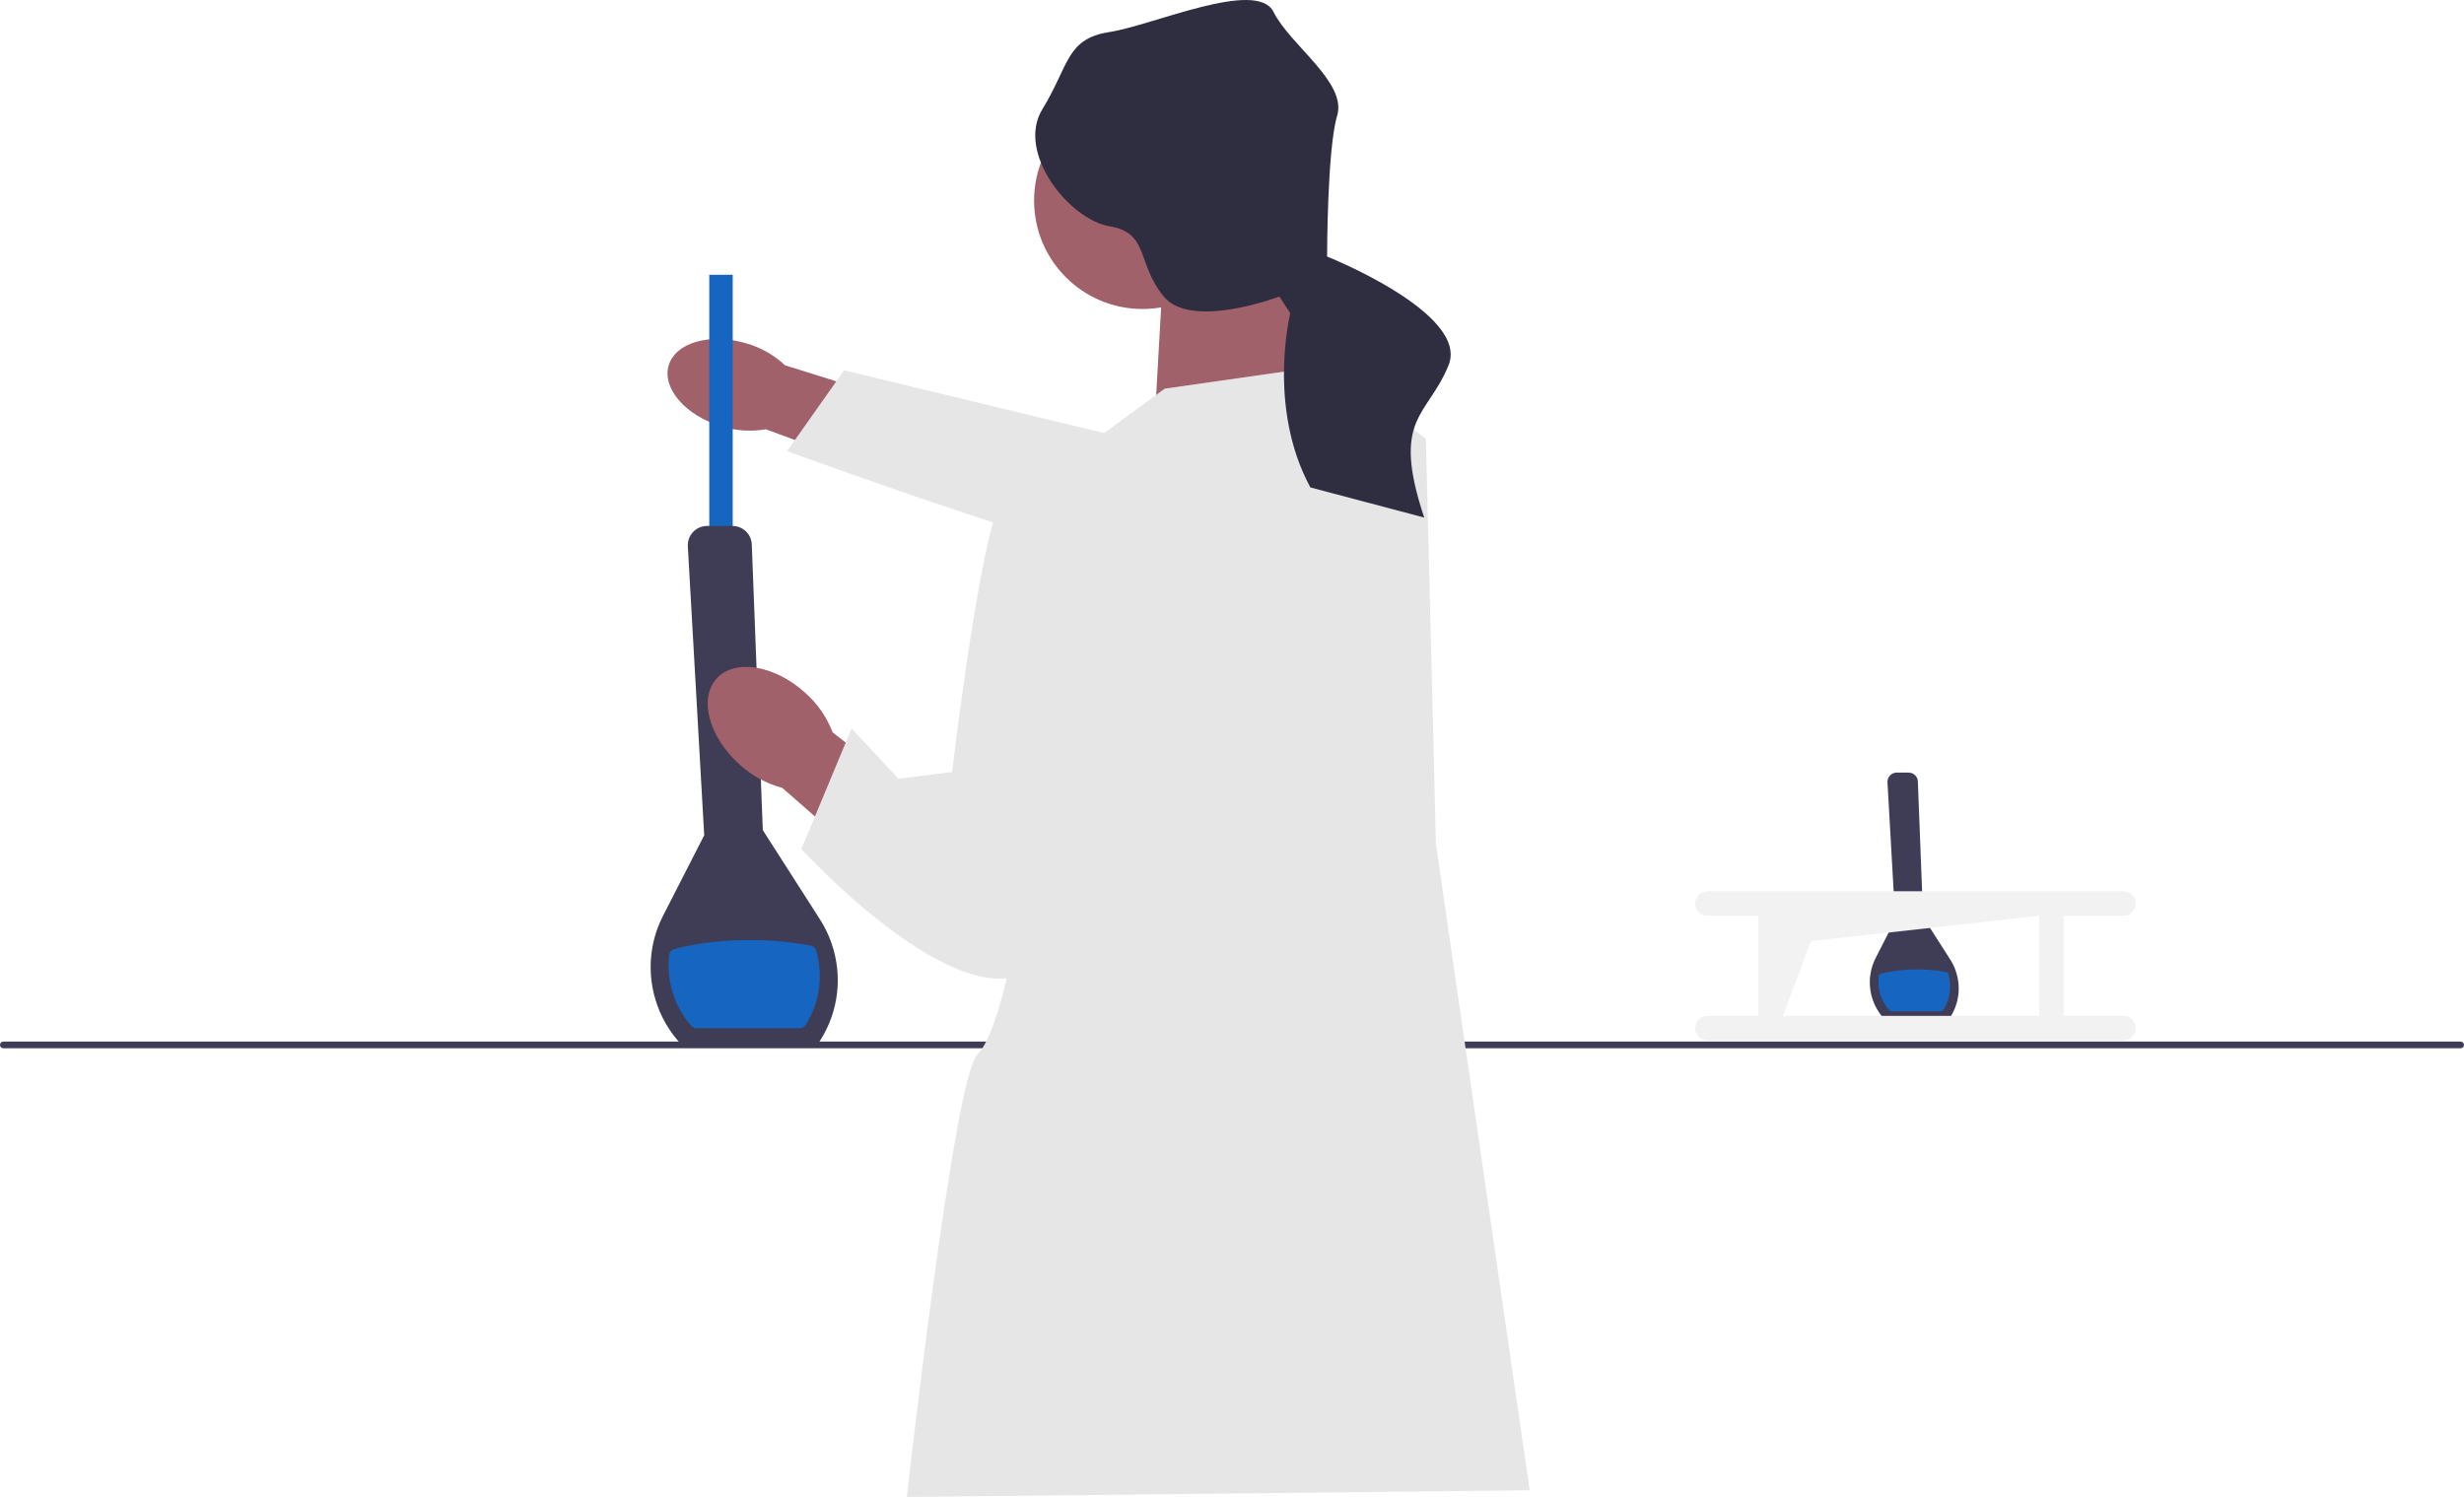
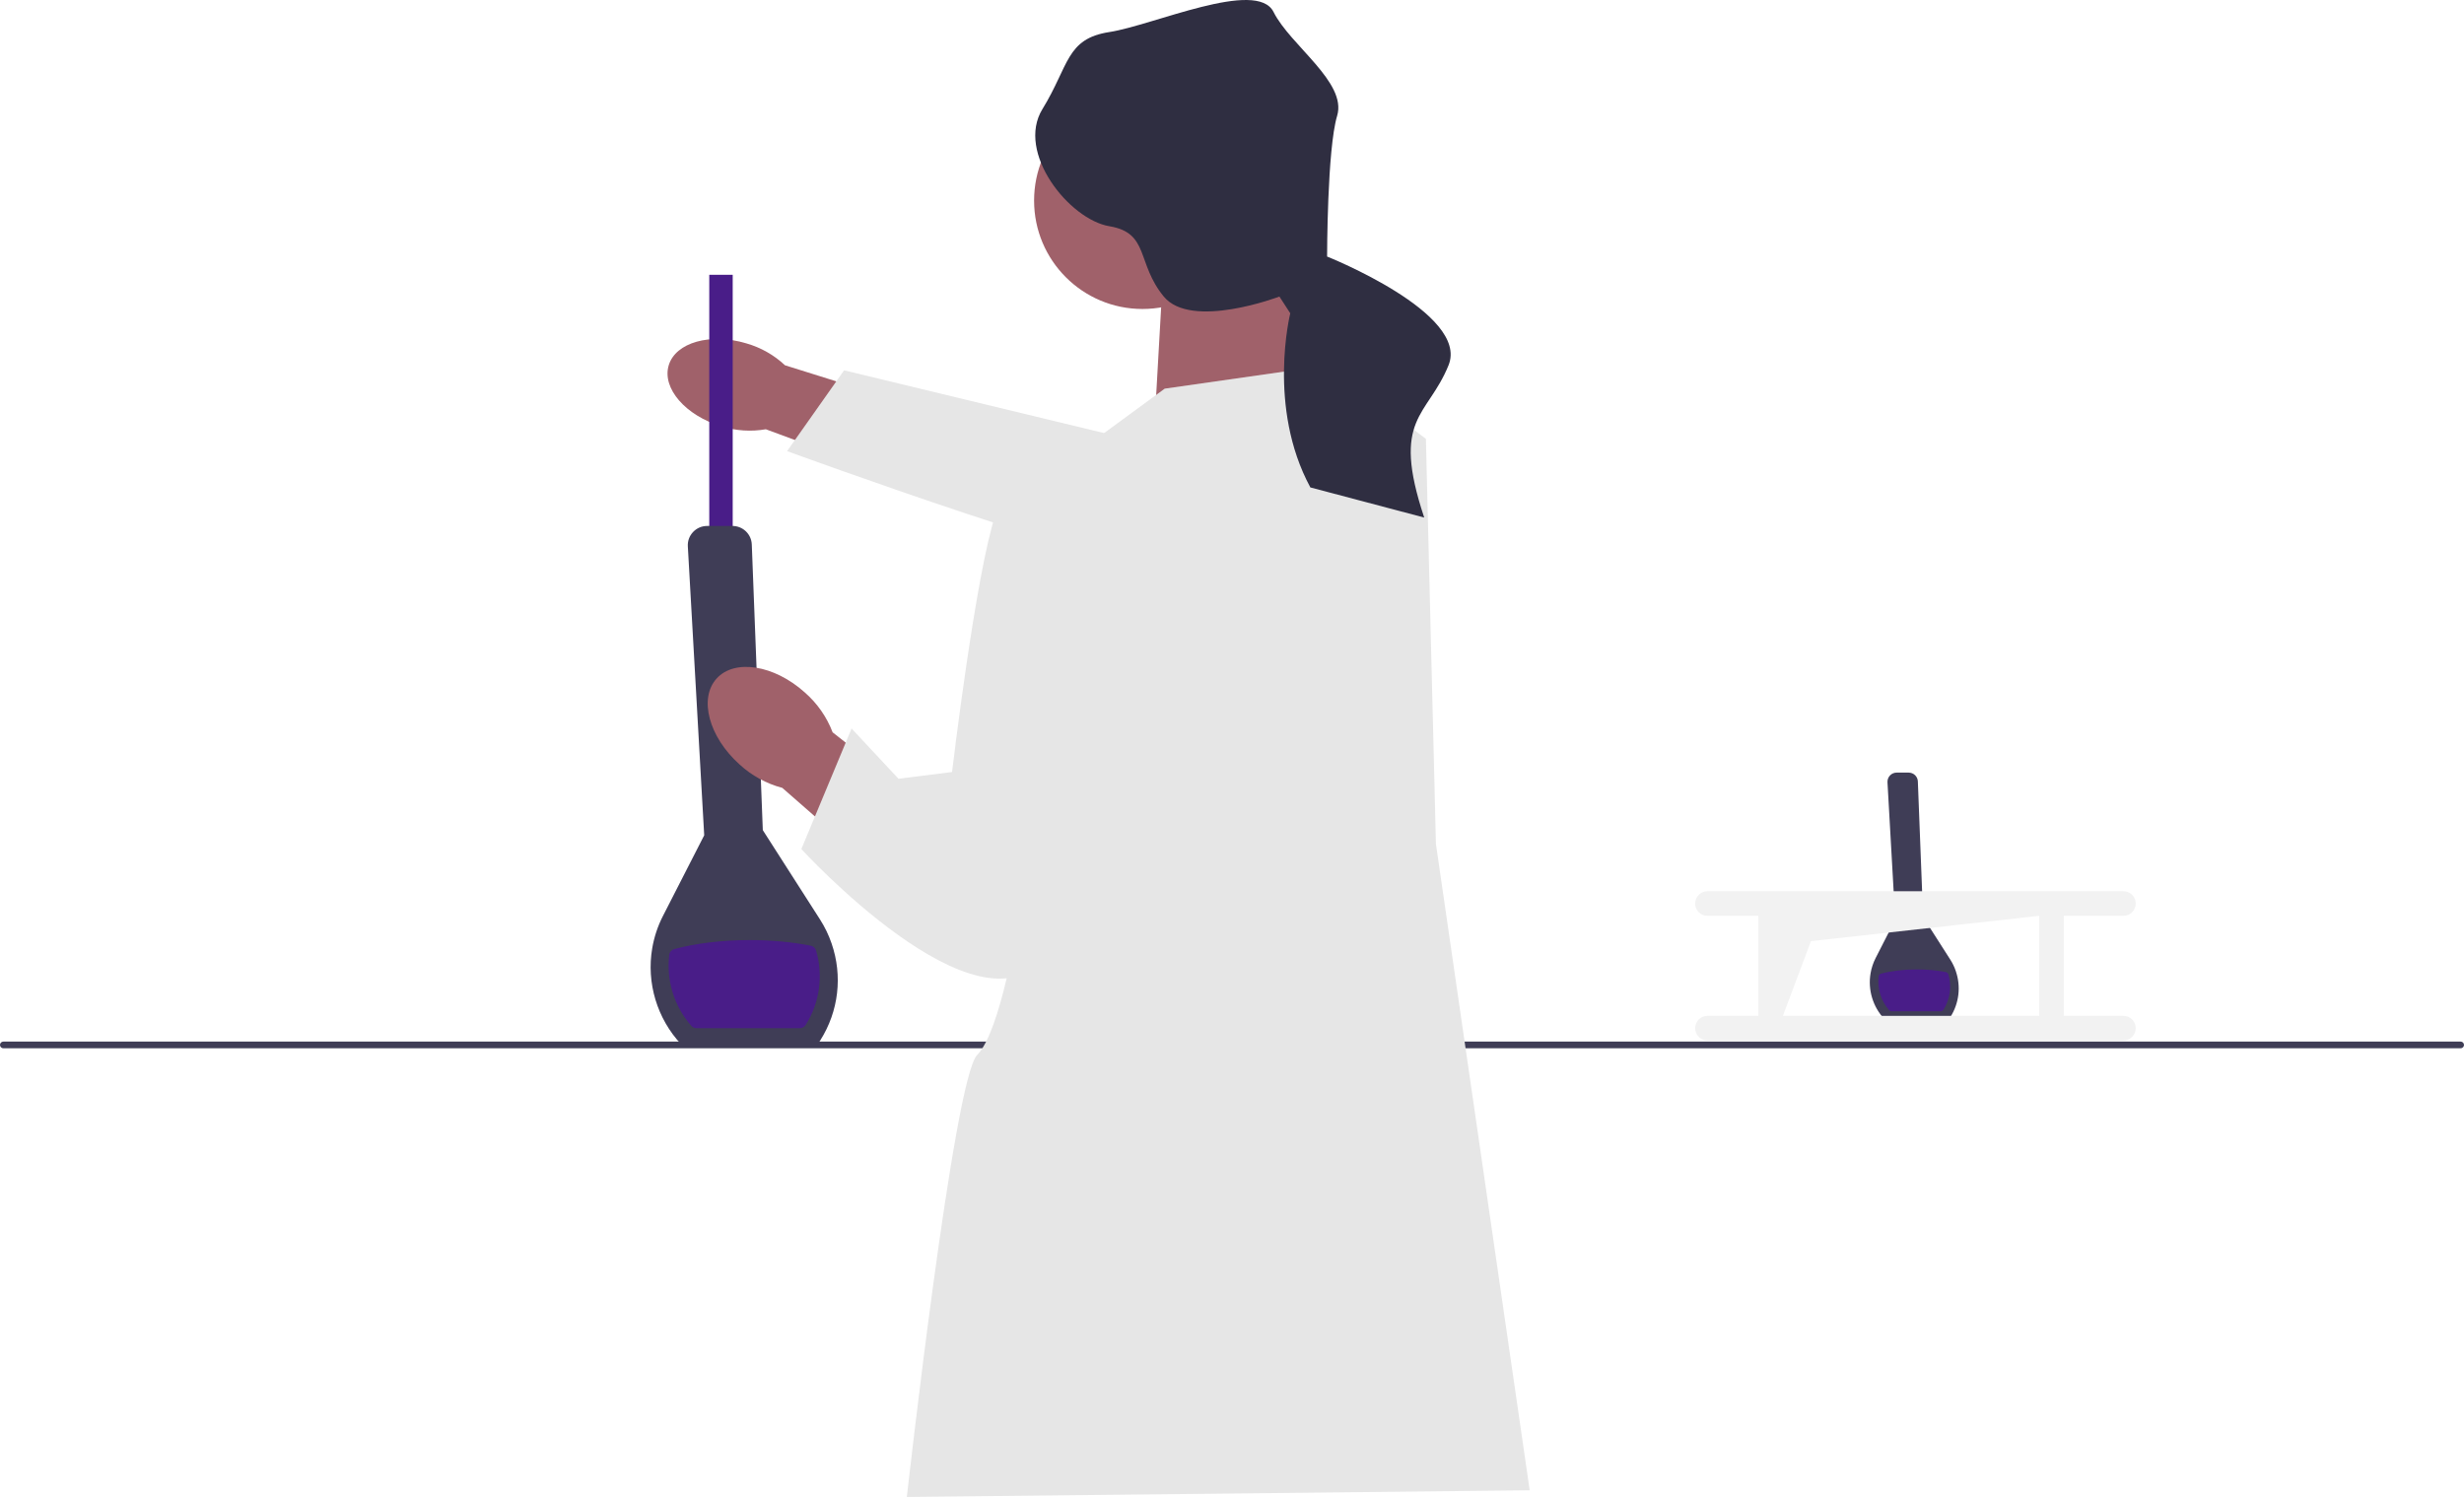
<svg xmlns="http://www.w3.org/2000/svg" width="735.8" height="447.066" viewBox="0 0 735.8 447.066">
  <path d="m582.01,304.396h-19.24l-.07-.07c-3.42-3.63-4.96-8.74-4.11-13.65.27-1.59.78-3.13,1.52-4.58l5.85-11.45-2.32-41.01c-.04-.76.22-1.48.74-2.04.52-.55,1.23-.86,1.99-.86h3.6c1.48,0,2.68,1.16,2.74,2.63l1.57,40.53,8.1,12.66c.69,1.08,1.25,2.23,1.65,3.42,1.59,4.61,1.01,9.62-1.6,13.74h0l-.43.67h.01v.01Z" fill="#3f3d56" />
-   <path d="m580.35,301.556h0c-.18.29-.5.46-.84.46h-14.64c-.28,0-.56-.12-.74-.33-2.47-2.81-3.56-6.5-3.13-10.09.05-.39.34-.72.72-.82,3.06-.81,6.75-1.27,10.72-1.27,3.11,0,6.04.29,8.64.8.36.07.65.33.75.68,1.04,3.52.55,7.38-1.47,10.57h-.01Z" fill="#1665c0" />
+   <path d="m580.35,301.556h0c-.18.29-.5.46-.84.46h-14.64c-.28,0-.56-.12-.74-.33-2.47-2.81-3.56-6.5-3.13-10.09.05-.39.34-.72.72-.82,3.06-.81,6.75-1.27,10.72-1.27,3.11,0,6.04.29,8.64.8.36.07.65.33.75.68,1.04,3.52.55,7.38-1.47,10.57h-.01Z" fill="#491d88" />
  <path d="m734.8,313.066H1c-.55,0-1-.45-1-1s.45-1,1-1h733.8c.55,0,1,.45,1,1s-.45,1-1,1Z" fill="#3f3d56" />
  <path id="uuid-4d78f6fa-6618-4aff-a06a-080a1d9c45db-442" d="m215.45,127.326c-10.75-3.22-17.81-11.38-15.76-18.22,2.05-6.84,12.43-9.78,23.18-6.56,4.31,1.23,8.27,3.47,11.54,6.54l45.39,14.21-7.12,21.16-43.99-16.26c-4.42.77-8.96.47-13.24-.88h0l0.0.01Z" fill="#a0616a" />
  <path d="m416.8,132.886l.55,37.37s-46.98-.62-63.42.67c-16.44,1.3-118.89-36.2-118.89-36.2l17.02-24.13,113.02,27.28,51.72-5h0v.01Z" fill="#e6e6e6" />
-   <rect x="211.8" y="82.066" width="7" height="95" fill="#1665c0" />
+   <rect x="211.8" y="82.066" width="7" height="95" fill="#491d88" />
  <path d="m244.07,312.066h-40.49l-.15-.16c-7.2-7.65-10.44-18.39-8.66-28.73.57-3.34,1.64-6.58,3.2-9.63l12.32-24.09-4.89-86.3c-.09-1.6.47-3.12,1.57-4.28s2.59-1.8,4.19-1.8h7.57c3.11,0,5.65,2.43,5.77,5.54l3.29,85.3,17.06,26.64c1.46,2.28,2.63,4.7,3.48,7.2,3.34,9.7,2.12,20.24-3.36,28.91h0l-.9,1.41h0l-0-.01Z" fill="#3f3d56" />
-   <path d="m240.59,306.096h0c-.38.6-1.05.97-1.77.97h-30.82c-.59,0-1.17-.25-1.56-.69-5.2-5.92-7.49-13.67-6.59-21.23.1-.83.71-1.51,1.52-1.72,6.43-1.7,14.2-2.68,22.56-2.68,6.54,0,12.72.61,18.18,1.68.75.15,1.37.69,1.58,1.42,2.18,7.4,1.15,15.53-3.1,22.25h-0Z" fill="#1665c0" />
+   <path d="m240.59,306.096h0c-.38.6-1.05.97-1.77.97h-30.82c-.59,0-1.17-.25-1.56-.69-5.2-5.92-7.49-13.67-6.59-21.23.1-.83.71-1.51,1.52-1.72,6.43-1.7,14.2-2.68,22.56-2.68,6.54,0,12.72.61,18.18,1.68.75.15,1.37.69,1.58,1.42,2.18,7.4,1.15,15.53-3.1,22.25h-0Z" fill="#491d88" />
  <polygon points="386.8 80.066 392.8 121.066 344.8 126.066 347.8 73.066 386.8 80.066" fill="#a0616a" />
  <circle cx="341.17" cy="59.906" r="32.37" fill="#a0616a" />
  <path id="uuid-01223ad5-4ac1-4a04-9d1d-d35e7b8f8b6b-443" d="m240.31,206.776c-9.16-8.22-20.94-10.07-26.32-4.13s-2.32,17.42,6.84,25.64c3.61,3.34,7.99,5.74,12.78,7.01l39.25,34.33,16.19-19.11-40.41-31.81c-1.76-4.61-4.62-8.7-8.33-11.93h0Z" fill="#a0616a" />
  <path d="m347.8,116.066l49-7,29,22,3,121,28,193-186,2s14-125,21-132,12-39,12-39l14-138s30-22,30-22Z" fill="#e6e6e6" />
  <path d="m329.3,137.566s-26-2-32,16-13,77-13,77l-16,2-14-15-15,36s53,58,73,32,17-148,17-148Z" fill="#e6e6e6" />
  <path d="m396.3,76.616s0-32.05,3-42.05-14-21-19-31-36,4-49,6-12,10-20,23,8,33,20,35,8,11,16.23,21,34.53,0,34.53,0l3.24,5s-7,28,6,52l34,9c-10-30,1-30,7.27-45.5s-36.27-32.45-36.27-32.45Z" fill="#2f2e41" />
  <path d="m634.11,303.386h-17.82v-29.88h17.82c2.03,0,3.66-1.65,3.66-3.68s-1.64-3.65-3.66-3.66h-124.24c-2.03,0-3.66,1.65-3.66,3.68s1.64,3.65,3.66,3.66h15.2v29.88h-15.2c-2.03,0-3.66,1.65-3.66,3.68s1.64,3.65,3.66,3.66h124.24c2.03,0,3.66-1.65,3.66-3.68s-1.64-3.65-3.66-3.66h0Zm-101.7,0l8.38-22.32,68.15-7.56v29.88h-76.53Z" fill="#f2f2f2" />
</svg>
